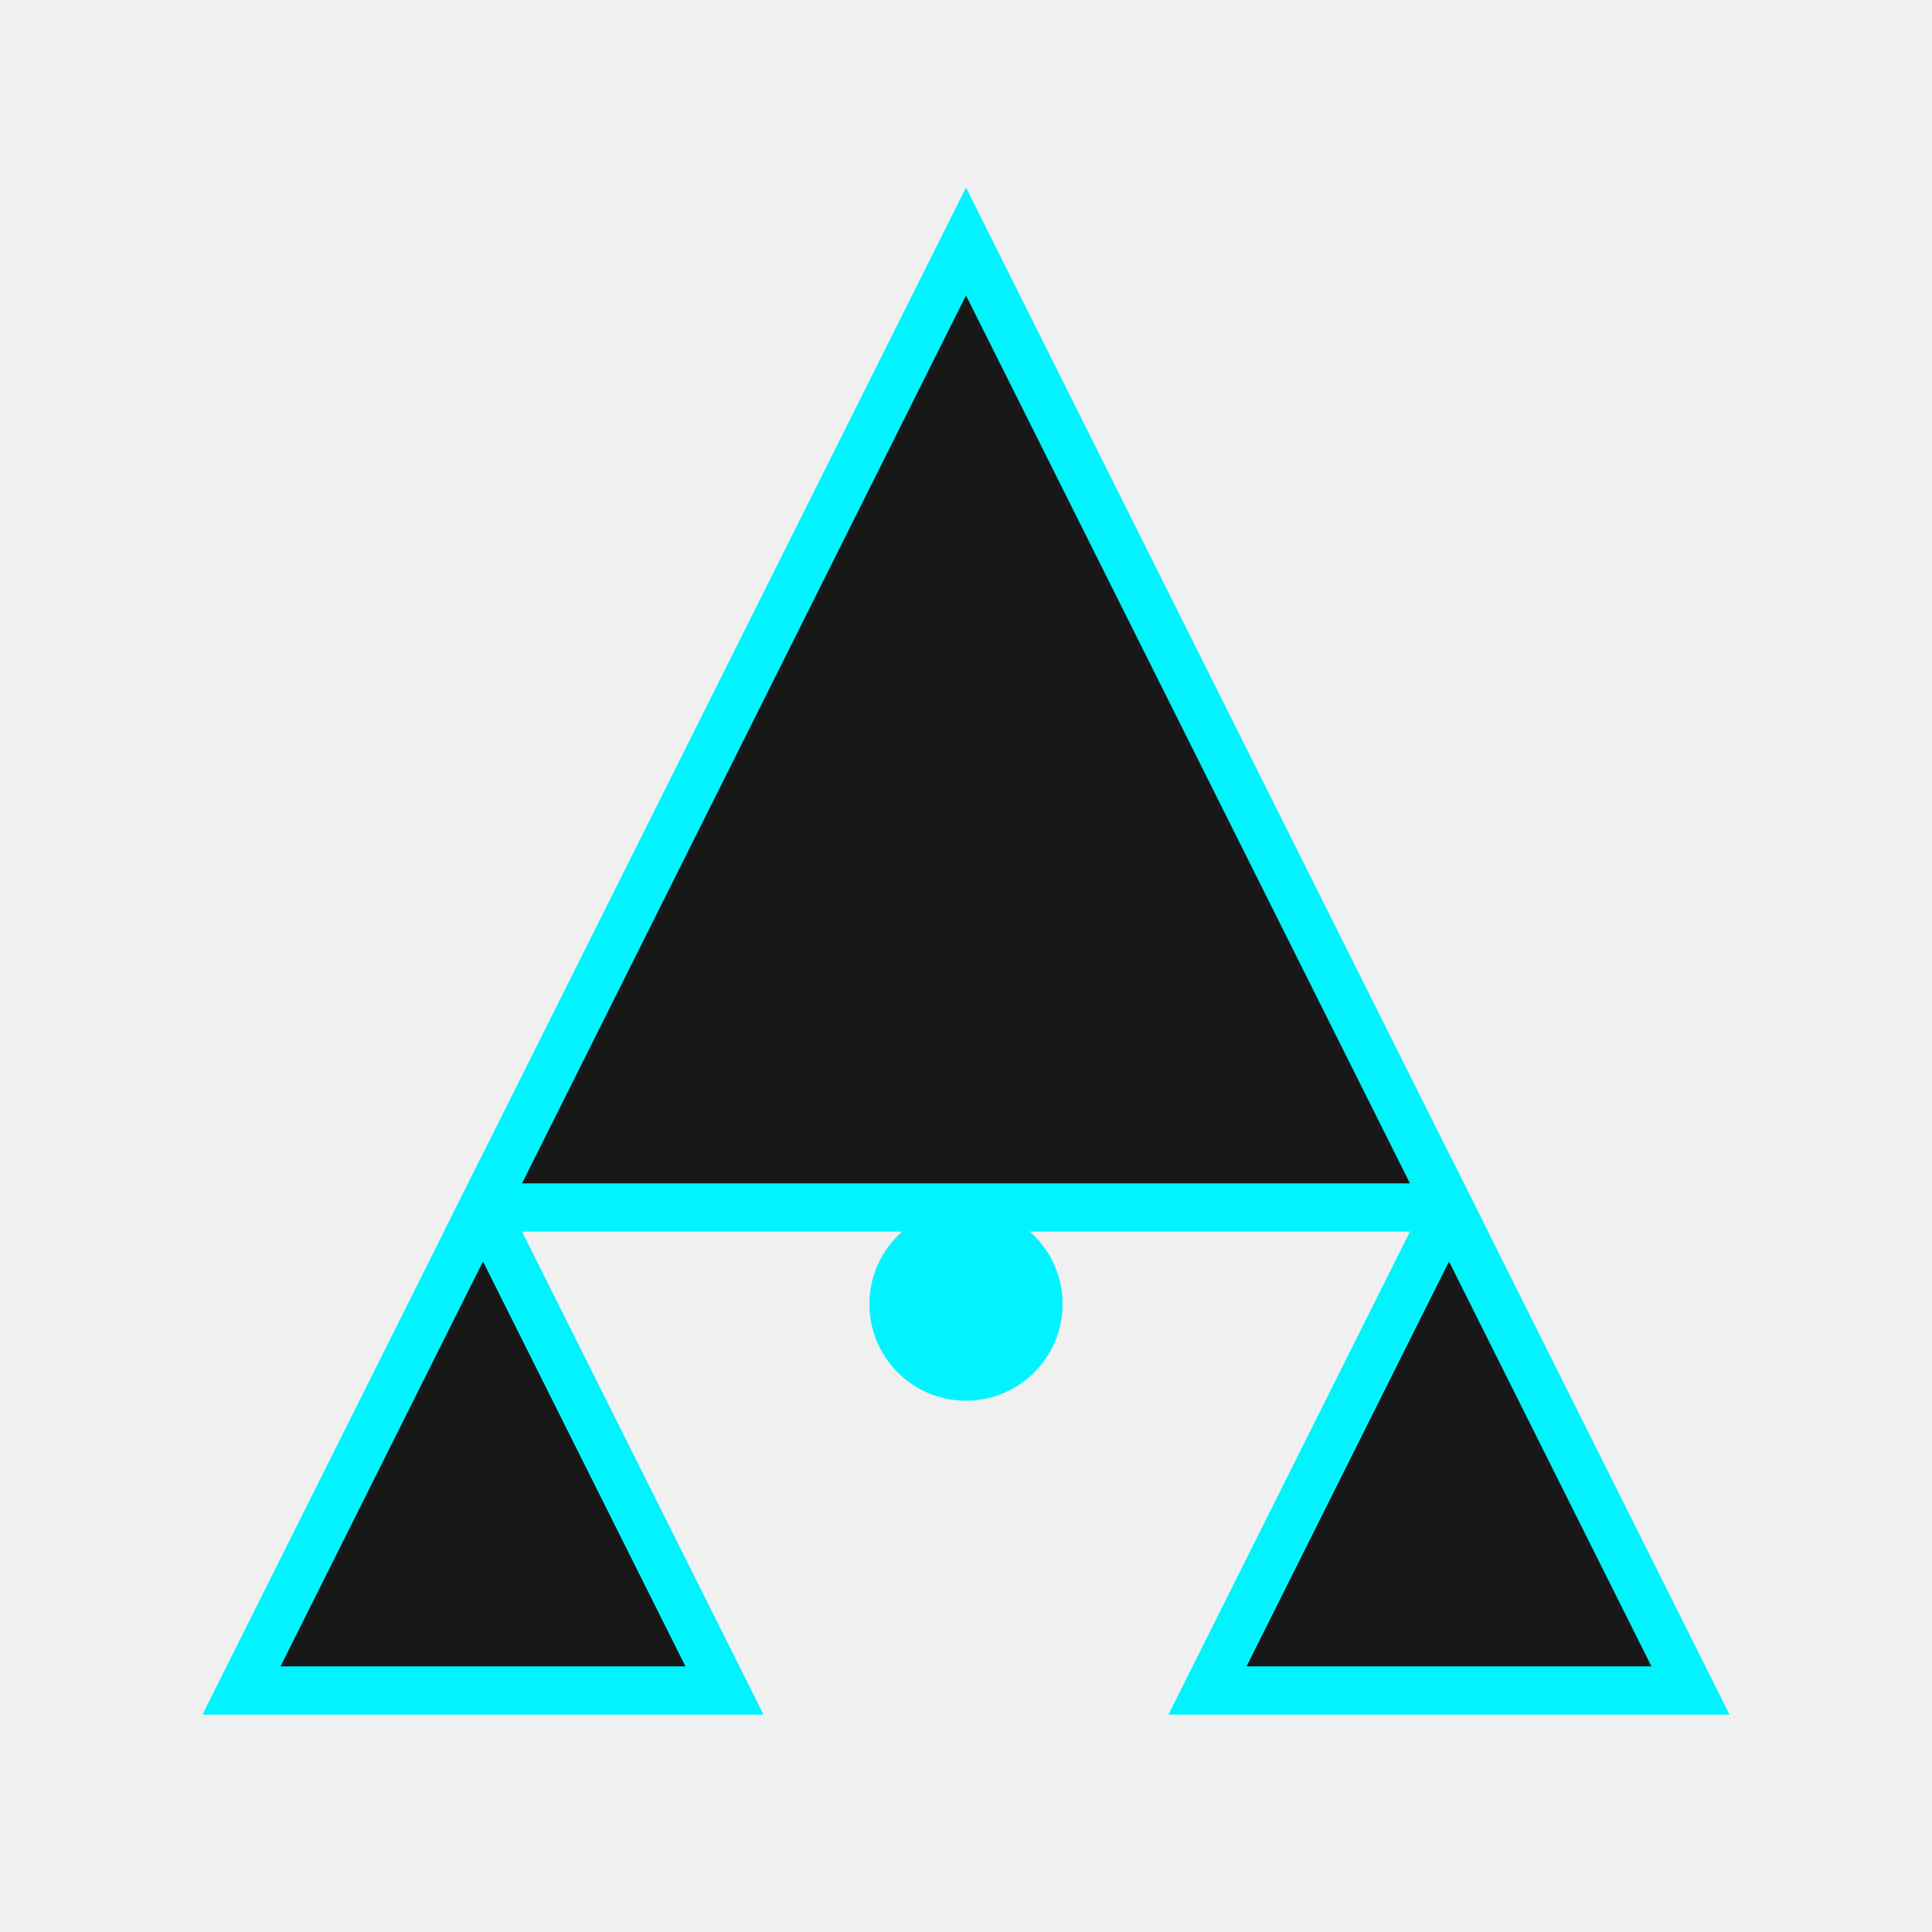
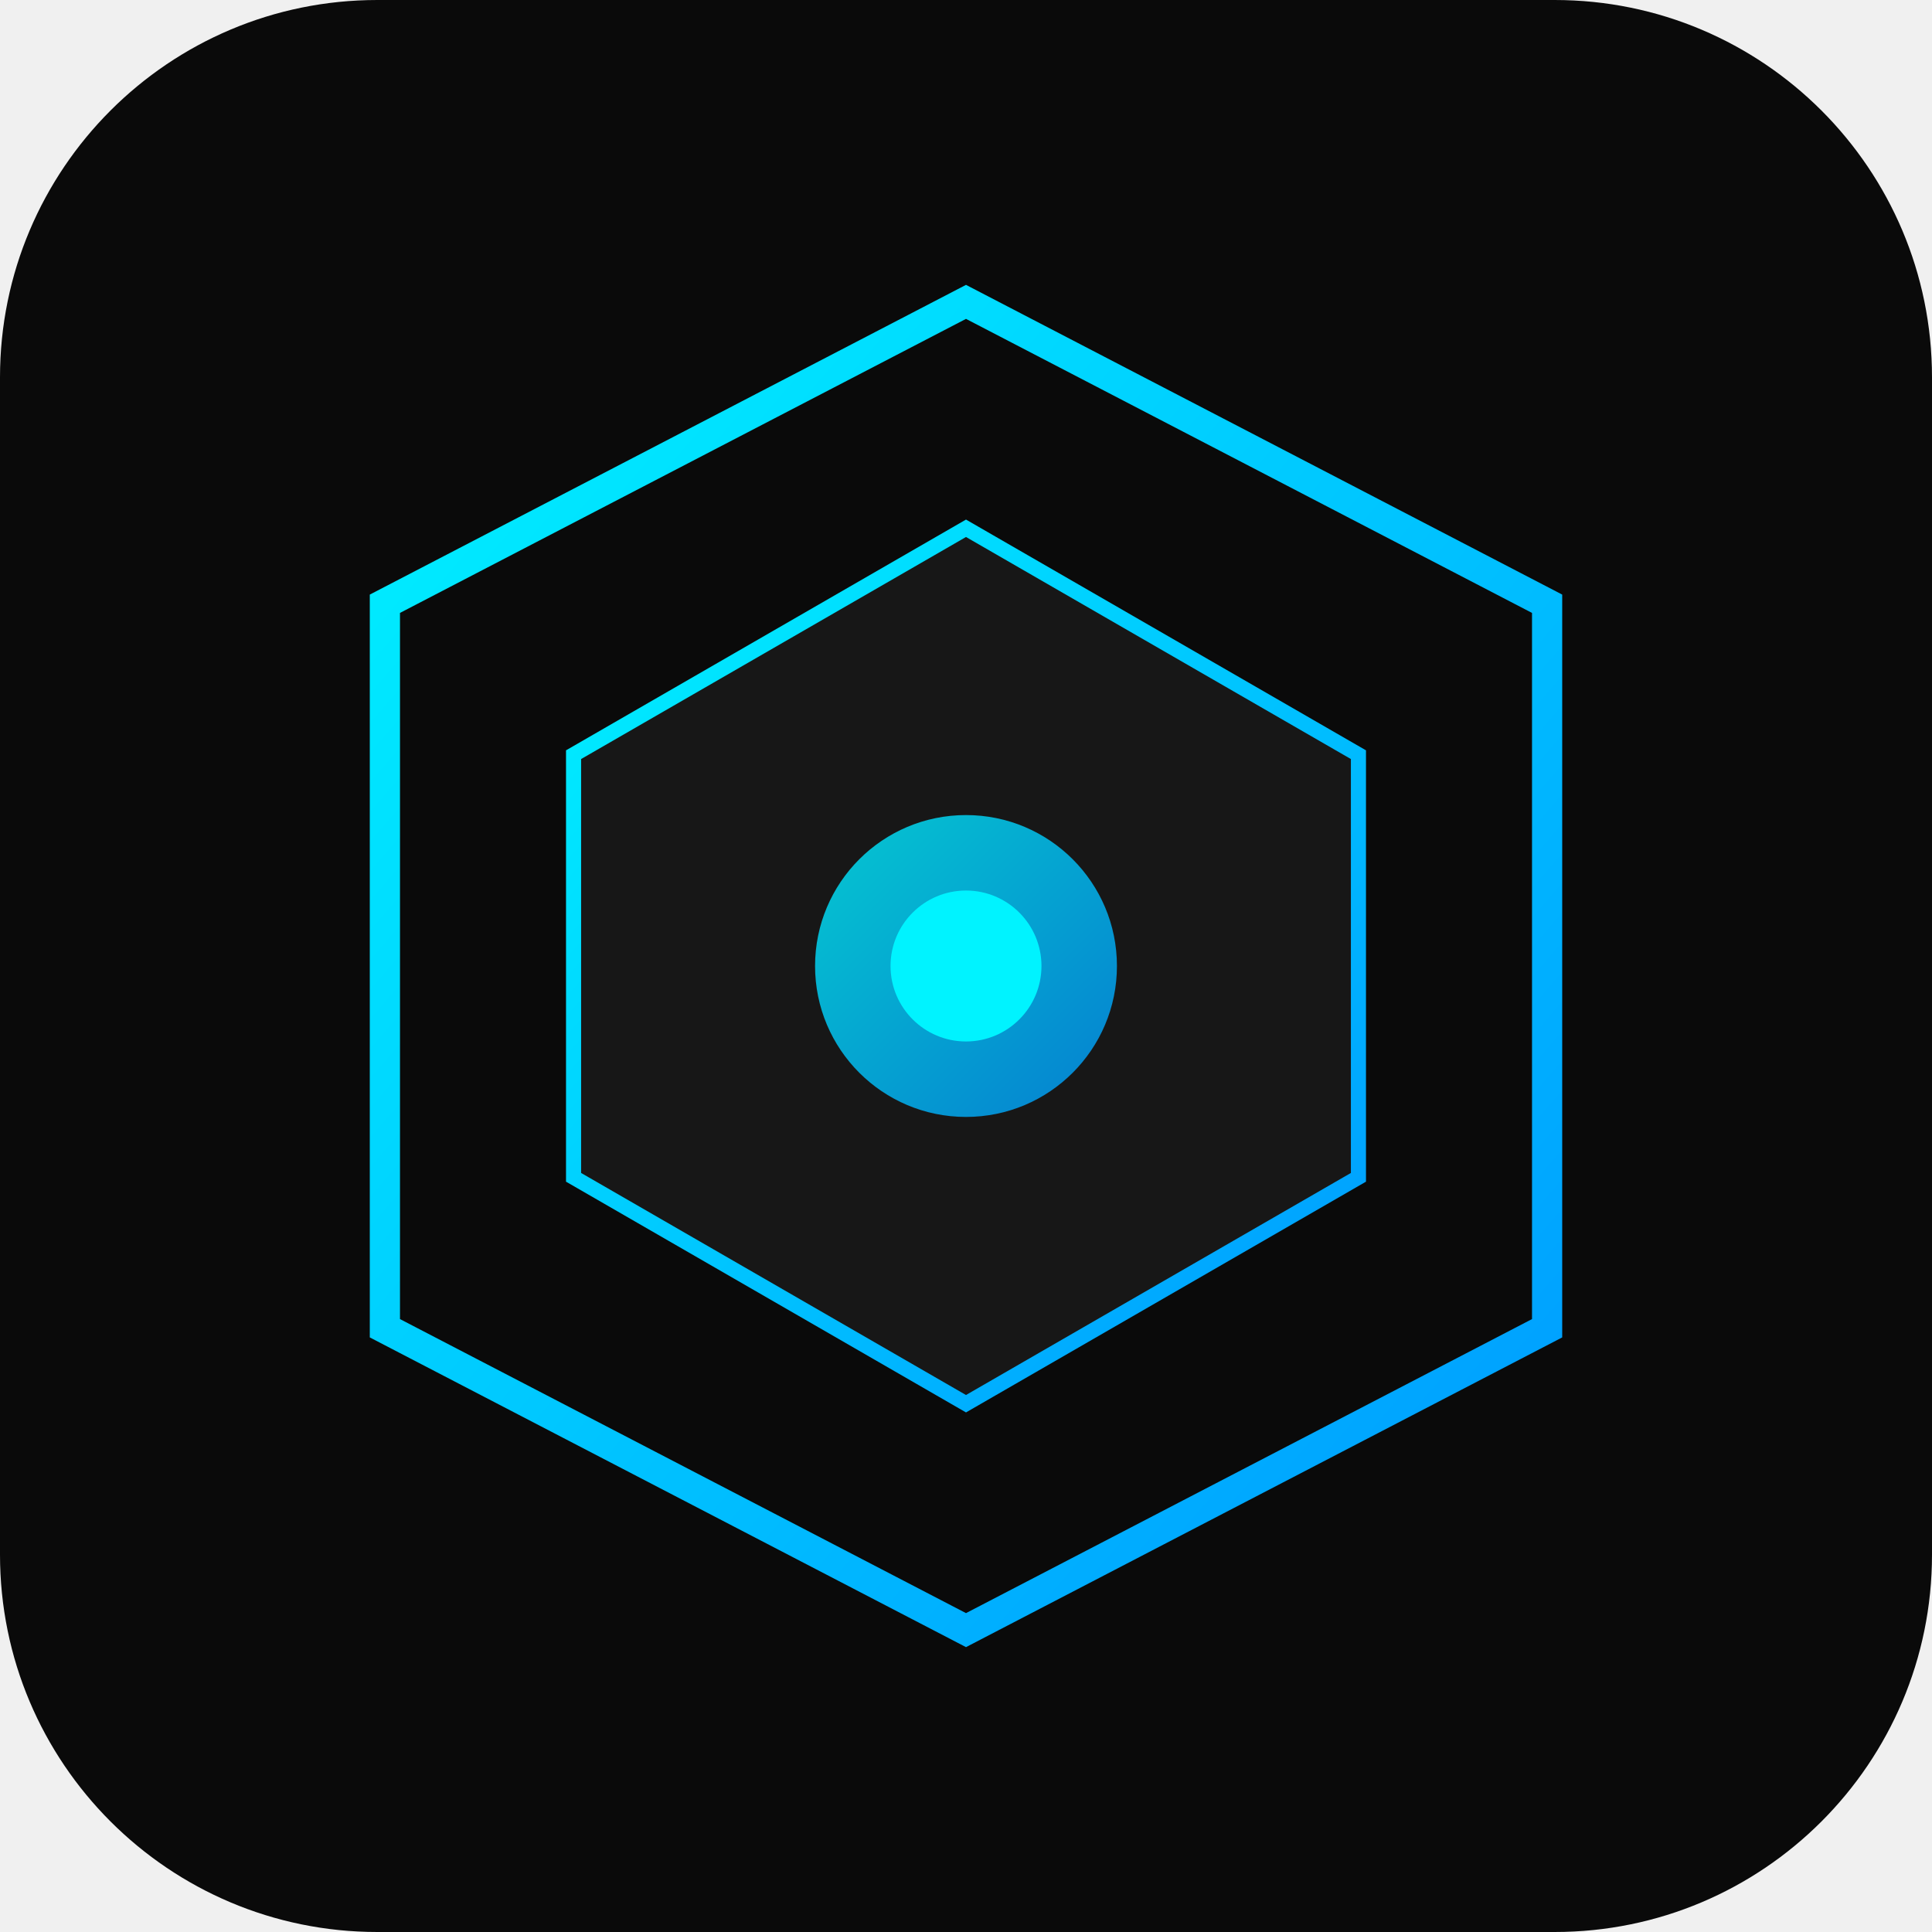
- <svg xmlns="http://www.w3.org/2000/svg" width="512" height="512" viewBox="0 0 40 40" fill="none">
-   <rect width="40" height="40" fill="white" fill-opacity="0.01" />
-   <path d="M20 5L30 25H10L20 5Z" fill="#171717" stroke="#00F3FF" strokeWidth="1" />
-   <path d="M10 25L5 35L15 35L10 25Z" fill="#171717" stroke="#00F3FF" strokeWidth="1" />
-   <path d="M30 25L35 35L25 35L30 25Z" fill="#171717" stroke="#00F3FF" strokeWidth="1" />
-   <circle cx="20" cy="27" r="2" fill="#00F3FF" />
+ <svg xmlns="http://www.w3.org/2000/svg" width="512" height="512" viewBox="0 0 512 512" fill="none">
+   <defs>
+     <linearGradient id="cyanGrad" x1="0%" y1="0%" x2="100%" y2="100%">
+       <stop offset="0%" style="stop-color:#00F3FF;stop-opacity:1" />
+       <stop offset="100%" style="stop-color:#0099FF;stop-opacity:1" />
+     </linearGradient>
+   </defs>
+   <rect width="512" height="512" rx="100" fill="#0A0A0A" />
+   <path d="M256 80L410 160V352L256 432L102 352V160L256 80Z" fill="#0A0A0A" stroke="url(#cyanGrad)" stroke-width="8" />
+   <path d="M256 140L360 200V312L256 372L152 312V200L256 140Z" fill="#171717" stroke="url(#cyanGrad)" stroke-width="4" />
+   <circle cx="256" cy="256" r="40" fill="url(#cyanGrad)" fill-opacity="0.8">
+     <animate attributeName="r" values="35;45;35" dur="3s" repeatCount="indefinite" />
+   </circle>
+   <circle cx="256" cy="256" r="20" fill="#00F3FF" />
</svg>
